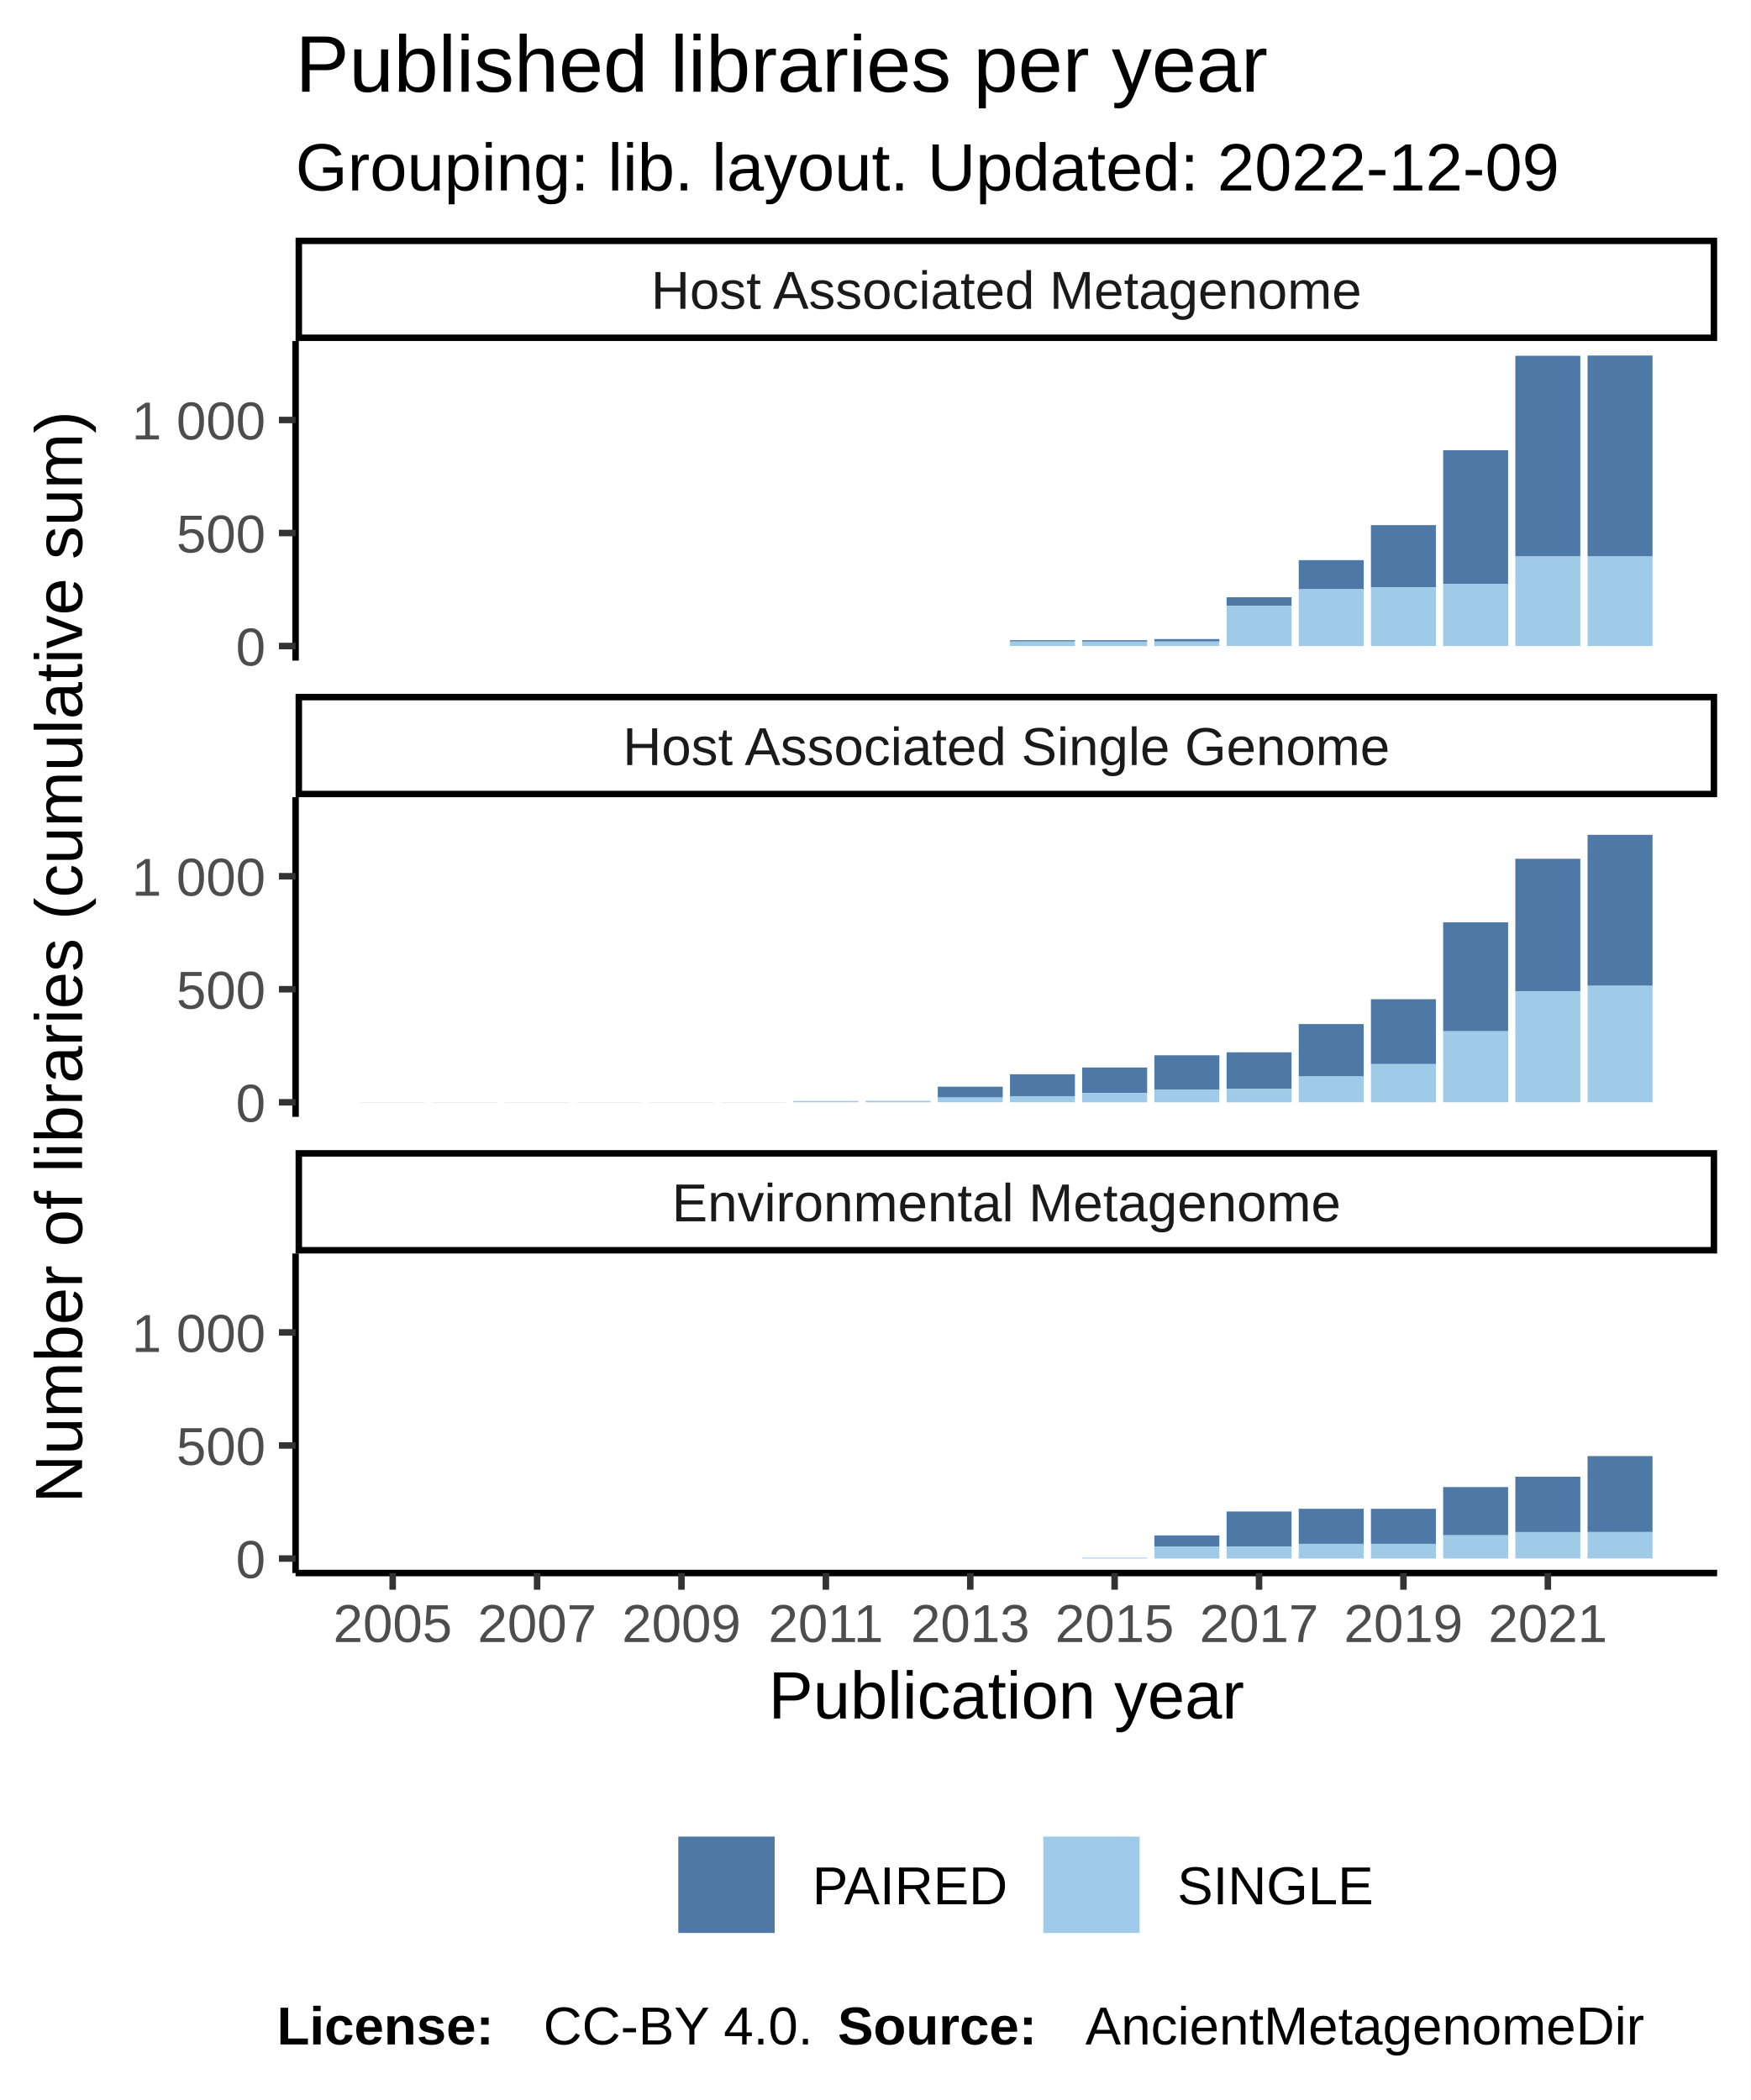
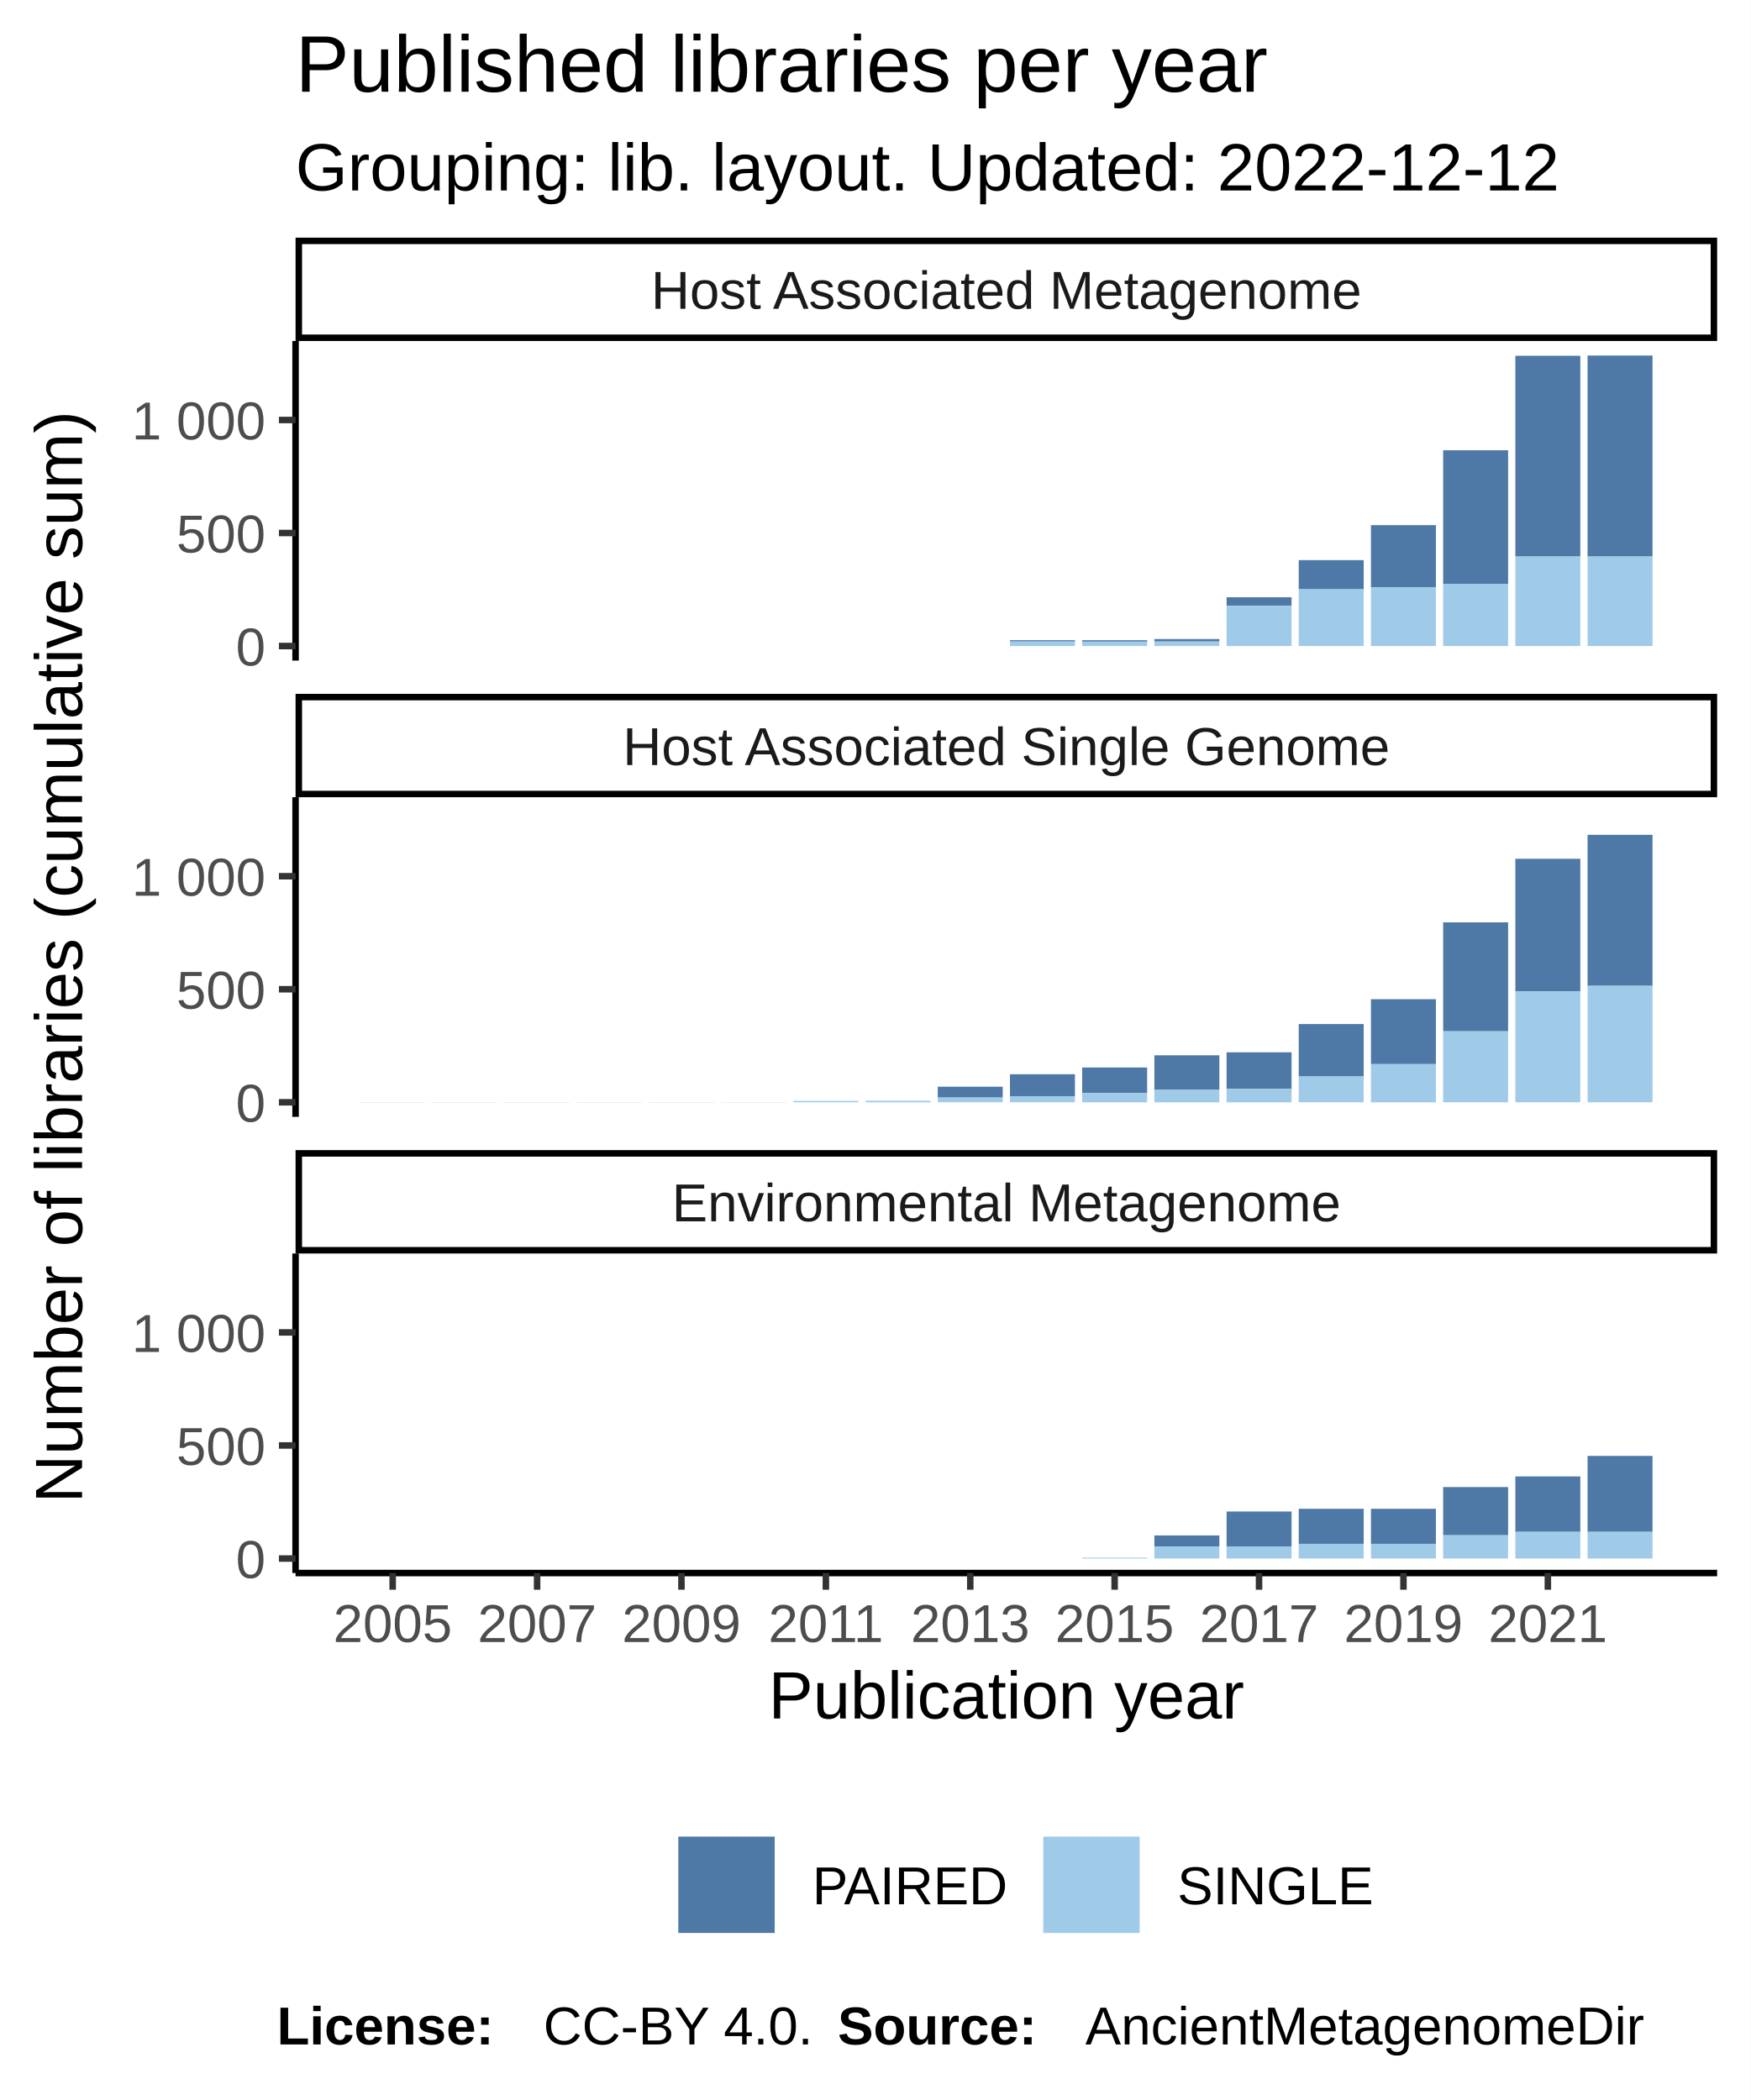
<svg xmlns="http://www.w3.org/2000/svg" class="svglite" width="288.00pt" height="345.60pt" viewBox="0 0 288.00 345.60">
  <defs>
    <style type="text/css">
    .svglite line, .svglite polyline, .svglite polygon, .svglite path, .svglite rect, .svglite circle {
      fill: none;
      stroke: #000000;
      stroke-linecap: round;
      stroke-linejoin: round;
      stroke-miterlimit: 10.00;
    }
  </style>
  </defs>
  <rect width="100%" height="100%" style="stroke: none; fill: #FFFFFF;" />
  <defs>
    <clipPath id="cpMC4wMHwyODguMDB8MC4wMHwzNDUuNjA=">
      <rect x="0.00" y="0.00" width="288.00" height="345.60" />
    </clipPath>
  </defs>
  <g clip-path="url(#cpMC4wMHwyODguMDB8MC4wMHwzNDUuNjA=)">
    <rect x="0.00" y="0.00" width="288.00" height="345.60" style="stroke-width: 1.07; stroke: #FFFFFF; fill: #FFFFFF;" />
  </g>
  <defs>
    <clipPath id="cpNDguNjN8MjgyLjUyfDU2LjEyfDEwOC43MQ==">
      <rect x="48.63" y="56.12" width="233.89" height="52.59" />
    </clipPath>
  </defs>
  <g clip-path="url(#cpNDguNjN8MjgyLjUyfDU2LjEyfDEwOC43MQ==)">
    <rect x="48.63" y="56.12" width="233.89" height="52.59" style="stroke-width: 1.07; stroke: none; fill: #FFFFFF;" />
    <rect x="59.26" y="106.32" width="10.69" height="0.00" style="stroke-width: 1.07; stroke: none; stroke-linecap: square; stroke-linejoin: miter; fill: #A0CBE8;" />
    <rect x="59.26" y="106.32" width="10.69" height="0.00" style="stroke-width: 1.07; stroke: none; stroke-linecap: square; stroke-linejoin: miter; fill: #4E79A7;" />
    <rect x="71.14" y="106.32" width="10.69" height="0.00" style="stroke-width: 1.07; stroke: none; stroke-linecap: square; stroke-linejoin: miter; fill: #A0CBE8;" />
    <rect x="71.14" y="106.32" width="10.69" height="0.00" style="stroke-width: 1.07; stroke: none; stroke-linecap: square; stroke-linejoin: miter; fill: #4E79A7;" />
    <rect x="83.02" y="106.32" width="10.69" height="0.00" style="stroke-width: 1.07; stroke: none; stroke-linecap: square; stroke-linejoin: miter; fill: #A0CBE8;" />
    <rect x="83.02" y="106.32" width="10.69" height="0.00" style="stroke-width: 1.07; stroke: none; stroke-linecap: square; stroke-linejoin: miter; fill: #4E79A7;" />
    <rect x="94.90" y="106.32" width="10.69" height="0.00" style="stroke-width: 1.07; stroke: none; stroke-linecap: square; stroke-linejoin: miter; fill: #A0CBE8;" />
    <rect x="94.90" y="106.32" width="10.69" height="0.00" style="stroke-width: 1.07; stroke: none; stroke-linecap: square; stroke-linejoin: miter; fill: #4E79A7;" />
    <rect x="106.78" y="106.32" width="10.69" height="0.00" style="stroke-width: 1.07; stroke: none; stroke-linecap: square; stroke-linejoin: miter; fill: #A0CBE8;" />
    <rect x="106.78" y="106.32" width="10.69" height="0.00" style="stroke-width: 1.07; stroke: none; stroke-linecap: square; stroke-linejoin: miter; fill: #4E79A7;" />
    <rect x="118.66" y="106.32" width="10.69" height="0.00" style="stroke-width: 1.07; stroke: none; stroke-linecap: square; stroke-linejoin: miter; fill: #A0CBE8;" />
    <rect x="118.66" y="106.32" width="10.69" height="0.00" style="stroke-width: 1.07; stroke: none; stroke-linecap: square; stroke-linejoin: miter; fill: #4E79A7;" />
    <rect x="130.53" y="106.32" width="10.69" height="0.00" style="stroke-width: 1.07; stroke: none; stroke-linecap: square; stroke-linejoin: miter; fill: #A0CBE8;" />
    <rect x="130.53" y="106.32" width="10.69" height="0.00" style="stroke-width: 1.07; stroke: none; stroke-linecap: square; stroke-linejoin: miter; fill: #4E79A7;" />
    <rect x="142.41" y="106.32" width="10.69" height="0.00" style="stroke-width: 1.07; stroke: none; stroke-linecap: square; stroke-linejoin: miter; fill: #A0CBE8;" />
    <rect x="142.41" y="106.32" width="10.69" height="0.00" style="stroke-width: 1.07; stroke: none; stroke-linecap: square; stroke-linejoin: miter; fill: #4E79A7;" />
    <rect x="154.29" y="106.32" width="10.69" height="0.00" style="stroke-width: 1.07; stroke: none; stroke-linecap: square; stroke-linejoin: miter; fill: #A0CBE8;" />
    <rect x="154.29" y="106.32" width="10.69" height="0.00" style="stroke-width: 1.07; stroke: none; stroke-linecap: square; stroke-linejoin: miter; fill: #4E79A7;" />
    <rect x="166.17" y="105.36" width="10.69" height="0.22" style="stroke-width: 1.07; stroke: none; stroke-linecap: square; stroke-linejoin: miter; fill: #4E79A7;" />
    <rect x="166.17" y="105.58" width="10.69" height="0.74" style="stroke-width: 1.07; stroke: none; stroke-linecap: square; stroke-linejoin: miter; fill: #A0CBE8;" />
    <rect x="178.05" y="105.58" width="10.69" height="0.74" style="stroke-width: 1.07; stroke: none; stroke-linecap: square; stroke-linejoin: miter; fill: #A0CBE8;" />
    <rect x="178.05" y="105.36" width="10.69" height="0.22" style="stroke-width: 1.07; stroke: none; stroke-linecap: square; stroke-linejoin: miter; fill: #4E79A7;" />
    <rect x="189.93" y="105.17" width="10.69" height="0.41" style="stroke-width: 1.07; stroke: none; stroke-linecap: square; stroke-linejoin: miter; fill: #4E79A7;" />
    <rect x="189.93" y="105.58" width="10.69" height="0.74" style="stroke-width: 1.07; stroke: none; stroke-linecap: square; stroke-linejoin: miter; fill: #A0CBE8;" />
    <rect x="201.81" y="98.29" width="10.69" height="1.41" style="stroke-width: 1.07; stroke: none; stroke-linecap: square; stroke-linejoin: miter; fill: #4E79A7;" />
    <rect x="201.81" y="99.70" width="10.69" height="6.62" style="stroke-width: 1.07; stroke: none; stroke-linecap: square; stroke-linejoin: miter; fill: #A0CBE8;" />
    <rect x="213.68" y="92.18" width="10.69" height="4.80" style="stroke-width: 1.07; stroke: none; stroke-linecap: square; stroke-linejoin: miter; fill: #4E79A7;" />
    <rect x="213.68" y="96.98" width="10.69" height="9.34" style="stroke-width: 1.07; stroke: none; stroke-linecap: square; stroke-linejoin: miter; fill: #A0CBE8;" />
    <rect x="225.56" y="86.42" width="10.69" height="10.23" style="stroke-width: 1.07; stroke: none; stroke-linecap: square; stroke-linejoin: miter; fill: #4E79A7;" />
    <rect x="225.56" y="96.65" width="10.69" height="9.67" style="stroke-width: 1.07; stroke: none; stroke-linecap: square; stroke-linejoin: miter; fill: #A0CBE8;" />
    <rect x="237.44" y="74.10" width="10.69" height="22.03" style="stroke-width: 1.07; stroke: none; stroke-linecap: square; stroke-linejoin: miter; fill: #4E79A7;" />
    <rect x="237.44" y="96.13" width="10.69" height="10.19" style="stroke-width: 1.07; stroke: none; stroke-linecap: square; stroke-linejoin: miter; fill: #A0CBE8;" />
    <rect x="249.32" y="58.55" width="10.69" height="33.04" style="stroke-width: 1.07; stroke: none; stroke-linecap: square; stroke-linejoin: miter; fill: #4E79A7;" />
    <rect x="249.32" y="91.59" width="10.69" height="14.73" style="stroke-width: 1.07; stroke: none; stroke-linecap: square; stroke-linejoin: miter; fill: #A0CBE8;" />
    <rect x="261.20" y="91.55" width="10.69" height="14.77" style="stroke-width: 1.07; stroke: none; stroke-linecap: square; stroke-linejoin: miter; fill: #A0CBE8;" />
    <rect x="261.20" y="58.51" width="10.69" height="33.04" style="stroke-width: 1.07; stroke: none; stroke-linecap: square; stroke-linejoin: miter; fill: #4E79A7;" />
  </g>
  <g clip-path="url(#cpMC4wMHwyODguMDB8MC4wMHwzNDUuNjA=)">
</g>
  <defs>
    <clipPath id="cpNDguNjN8MjgyLjUyfDEzMS4yMHwxODMuODA=">
      <rect x="48.63" y="131.20" width="233.89" height="52.59" />
    </clipPath>
  </defs>
  <g clip-path="url(#cpNDguNjN8MjgyLjUyfDEzMS4yMHwxODMuODA=)">
    <rect x="48.63" y="131.20" width="233.89" height="52.59" style="stroke-width: 1.07; stroke: none; fill: #FFFFFF;" />
    <rect x="59.26" y="181.37" width="10.69" height="0.037" style="stroke-width: 1.07; stroke: none; stroke-linecap: square; stroke-linejoin: miter; fill: #A0CBE8;" />
    <rect x="59.26" y="181.37" width="10.69" height="0.00" style="stroke-width: 1.07; stroke: none; stroke-linecap: square; stroke-linejoin: miter; fill: #4E79A7;" />
    <rect x="71.14" y="181.37" width="10.69" height="0.037" style="stroke-width: 1.07; stroke: none; stroke-linecap: square; stroke-linejoin: miter; fill: #A0CBE8;" />
    <rect x="71.14" y="181.37" width="10.69" height="0.00" style="stroke-width: 1.07; stroke: none; stroke-linecap: square; stroke-linejoin: miter; fill: #4E79A7;" />
    <rect x="83.02" y="181.37" width="10.69" height="0.037" style="stroke-width: 1.07; stroke: none; stroke-linecap: square; stroke-linejoin: miter; fill: #A0CBE8;" />
    <rect x="83.02" y="181.37" width="10.69" height="0.00" style="stroke-width: 1.07; stroke: none; stroke-linecap: square; stroke-linejoin: miter; fill: #4E79A7;" />
    <rect x="94.90" y="181.37" width="10.69" height="0.037" style="stroke-width: 1.07; stroke: none; stroke-linecap: square; stroke-linejoin: miter; fill: #A0CBE8;" />
    <rect x="94.90" y="181.37" width="10.69" height="0.00" style="stroke-width: 1.07; stroke: none; stroke-linecap: square; stroke-linejoin: miter; fill: #4E79A7;" />
    <rect x="106.78" y="181.37" width="10.69" height="0.037" style="stroke-width: 1.07; stroke: none; stroke-linecap: square; stroke-linejoin: miter; fill: #A0CBE8;" />
    <rect x="106.78" y="181.37" width="10.69" height="0.00" style="stroke-width: 1.07; stroke: none; stroke-linecap: square; stroke-linejoin: miter; fill: #4E79A7;" />
    <rect x="118.66" y="181.37" width="10.69" height="0.037" style="stroke-width: 1.07; stroke: none; stroke-linecap: square; stroke-linejoin: miter; fill: #A0CBE8;" />
    <rect x="118.66" y="181.37" width="10.69" height="0.00" style="stroke-width: 1.07; stroke: none; stroke-linecap: square; stroke-linejoin: miter; fill: #4E79A7;" />
    <rect x="130.53" y="181.18" width="10.69" height="0.22" style="stroke-width: 1.07; stroke: none; stroke-linecap: square; stroke-linejoin: miter; fill: #A0CBE8;" />
    <rect x="130.53" y="181.18" width="10.69" height="0.00" style="stroke-width: 1.07; stroke: none; stroke-linecap: square; stroke-linejoin: miter; fill: #4E79A7;" />
    <rect x="142.41" y="181.15" width="10.69" height="0.26" style="stroke-width: 1.07; stroke: none; stroke-linecap: square; stroke-linejoin: miter; fill: #A0CBE8;" />
    <rect x="142.41" y="181.15" width="10.69" height="0.00" style="stroke-width: 1.07; stroke: none; stroke-linecap: square; stroke-linejoin: miter; fill: #4E79A7;" />
    <rect x="154.29" y="178.84" width="10.69" height="1.79" style="stroke-width: 1.07; stroke: none; stroke-linecap: square; stroke-linejoin: miter; fill: #4E79A7;" />
    <rect x="154.29" y="180.62" width="10.69" height="0.78" style="stroke-width: 1.07; stroke: none; stroke-linecap: square; stroke-linejoin: miter; fill: #A0CBE8;" />
    <rect x="166.17" y="176.79" width="10.69" height="3.61" style="stroke-width: 1.07; stroke: none; stroke-linecap: square; stroke-linejoin: miter; fill: #4E79A7;" />
    <rect x="166.17" y="180.40" width="10.69" height="1.00" style="stroke-width: 1.07; stroke: none; stroke-linecap: square; stroke-linejoin: miter; fill: #A0CBE8;" />
    <rect x="178.05" y="175.68" width="10.69" height="4.20" style="stroke-width: 1.07; stroke: none; stroke-linecap: square; stroke-linejoin: miter; fill: #4E79A7;" />
    <rect x="178.05" y="179.88" width="10.69" height="1.53" style="stroke-width: 1.07; stroke: none; stroke-linecap: square; stroke-linejoin: miter; fill: #A0CBE8;" />
    <rect x="189.93" y="173.67" width="10.69" height="5.69" style="stroke-width: 1.07; stroke: none; stroke-linecap: square; stroke-linejoin: miter; fill: #4E79A7;" />
    <rect x="189.93" y="179.36" width="10.69" height="2.05" style="stroke-width: 1.07; stroke: none; stroke-linecap: square; stroke-linejoin: miter; fill: #A0CBE8;" />
    <rect x="201.81" y="173.18" width="10.69" height="6.03" style="stroke-width: 1.07; stroke: none; stroke-linecap: square; stroke-linejoin: miter; fill: #4E79A7;" />
    <rect x="201.81" y="179.21" width="10.69" height="2.20" style="stroke-width: 1.07; stroke: none; stroke-linecap: square; stroke-linejoin: miter; fill: #A0CBE8;" />
    <rect x="213.68" y="168.53" width="10.69" height="8.63" style="stroke-width: 1.07; stroke: none; stroke-linecap: square; stroke-linejoin: miter; fill: #4E79A7;" />
    <rect x="213.68" y="177.16" width="10.69" height="4.24" style="stroke-width: 1.07; stroke: none; stroke-linecap: square; stroke-linejoin: miter; fill: #A0CBE8;" />
    <rect x="225.56" y="164.44" width="10.69" height="10.68" style="stroke-width: 1.07; stroke: none; stroke-linecap: square; stroke-linejoin: miter; fill: #4E79A7;" />
    <rect x="225.56" y="175.12" width="10.69" height="6.29" style="stroke-width: 1.07; stroke: none; stroke-linecap: square; stroke-linejoin: miter; fill: #A0CBE8;" />
    <rect x="237.44" y="151.79" width="10.69" height="17.93" style="stroke-width: 1.07; stroke: none; stroke-linecap: square; stroke-linejoin: miter; fill: #4E79A7;" />
    <rect x="237.44" y="169.72" width="10.69" height="11.68" style="stroke-width: 1.07; stroke: none; stroke-linecap: square; stroke-linejoin: miter; fill: #A0CBE8;" />
    <rect x="249.32" y="141.33" width="10.69" height="21.84" style="stroke-width: 1.07; stroke: none; stroke-linecap: square; stroke-linejoin: miter; fill: #4E79A7;" />
    <rect x="249.32" y="163.17" width="10.69" height="18.23" style="stroke-width: 1.07; stroke: none; stroke-linecap: square; stroke-linejoin: miter; fill: #A0CBE8;" />
    <rect x="261.20" y="137.39" width="10.69" height="24.85" style="stroke-width: 1.07; stroke: none; stroke-linecap: square; stroke-linejoin: miter; fill: #4E79A7;" />
    <rect x="261.20" y="162.24" width="10.69" height="19.16" style="stroke-width: 1.07; stroke: none; stroke-linecap: square; stroke-linejoin: miter; fill: #A0CBE8;" />
  </g>
  <g clip-path="url(#cpMC4wMHwyODguMDB8MC4wMHwzNDUuNjA=)">
</g>
  <defs>
    <clipPath id="cpNDguNjN8MjgyLjUyfDIwNi4yOXwyNTguODg=">
      <rect x="48.63" y="206.29" width="233.89" height="52.59" />
    </clipPath>
  </defs>
  <g clip-path="url(#cpNDguNjN8MjgyLjUyfDIwNi4yOXwyNTguODg=)">
    <rect x="48.63" y="206.29" width="233.89" height="52.59" style="stroke-width: 1.07; stroke: none; fill: #FFFFFF;" />
    <rect x="59.26" y="256.49" width="10.69" height="0.00" style="stroke-width: 1.07; stroke: none; stroke-linecap: square; stroke-linejoin: miter; fill: #A0CBE8;" />
    <rect x="59.26" y="256.49" width="10.69" height="0.00" style="stroke-width: 1.07; stroke: none; stroke-linecap: square; stroke-linejoin: miter; fill: #4E79A7;" />
    <rect x="71.14" y="256.49" width="10.69" height="0.00" style="stroke-width: 1.07; stroke: none; stroke-linecap: square; stroke-linejoin: miter; fill: #A0CBE8;" />
    <rect x="71.14" y="256.49" width="10.69" height="0.00" style="stroke-width: 1.07; stroke: none; stroke-linecap: square; stroke-linejoin: miter; fill: #4E79A7;" />
    <rect x="83.02" y="256.49" width="10.69" height="0.00" style="stroke-width: 1.07; stroke: none; stroke-linecap: square; stroke-linejoin: miter; fill: #A0CBE8;" />
    <rect x="83.02" y="256.49" width="10.69" height="0.00" style="stroke-width: 1.07; stroke: none; stroke-linecap: square; stroke-linejoin: miter; fill: #4E79A7;" />
    <rect x="94.90" y="256.49" width="10.69" height="0.00" style="stroke-width: 1.07; stroke: none; stroke-linecap: square; stroke-linejoin: miter; fill: #A0CBE8;" />
    <rect x="94.90" y="256.49" width="10.69" height="0.00" style="stroke-width: 1.07; stroke: none; stroke-linecap: square; stroke-linejoin: miter; fill: #4E79A7;" />
    <rect x="106.78" y="256.49" width="10.69" height="0.00" style="stroke-width: 1.07; stroke: none; stroke-linecap: square; stroke-linejoin: miter; fill: #A0CBE8;" />
    <rect x="106.78" y="256.49" width="10.69" height="0.00" style="stroke-width: 1.07; stroke: none; stroke-linecap: square; stroke-linejoin: miter; fill: #4E79A7;" />
    <rect x="118.66" y="256.49" width="10.69" height="0.00" style="stroke-width: 1.07; stroke: none; stroke-linecap: square; stroke-linejoin: miter; fill: #A0CBE8;" />
    <rect x="118.66" y="256.49" width="10.69" height="0.00" style="stroke-width: 1.07; stroke: none; stroke-linecap: square; stroke-linejoin: miter; fill: #4E79A7;" />
    <rect x="130.53" y="256.49" width="10.69" height="0.00" style="stroke-width: 1.07; stroke: none; stroke-linecap: square; stroke-linejoin: miter; fill: #A0CBE8;" />
    <rect x="130.53" y="256.49" width="10.69" height="0.00" style="stroke-width: 1.07; stroke: none; stroke-linecap: square; stroke-linejoin: miter; fill: #4E79A7;" />
    <rect x="142.41" y="256.49" width="10.69" height="0.00" style="stroke-width: 1.07; stroke: none; stroke-linecap: square; stroke-linejoin: miter; fill: #A0CBE8;" />
    <rect x="142.41" y="256.49" width="10.69" height="0.00" style="stroke-width: 1.07; stroke: none; stroke-linecap: square; stroke-linejoin: miter; fill: #4E79A7;" />
    <rect x="154.29" y="256.49" width="10.69" height="0.00" style="stroke-width: 1.07; stroke: none; stroke-linecap: square; stroke-linejoin: miter; fill: #A0CBE8;" />
    <rect x="154.29" y="256.49" width="10.69" height="0.00" style="stroke-width: 1.07; stroke: none; stroke-linecap: square; stroke-linejoin: miter; fill: #4E79A7;" />
    <rect x="166.17" y="256.49" width="10.69" height="0.00" style="stroke-width: 1.07; stroke: none; stroke-linecap: square; stroke-linejoin: miter; fill: #A0CBE8;" />
    <rect x="166.17" y="256.49" width="10.69" height="0.00" style="stroke-width: 1.07; stroke: none; stroke-linecap: square; stroke-linejoin: miter; fill: #4E79A7;" />
    <rect x="178.05" y="256.34" width="10.69" height="0.15" style="stroke-width: 1.07; stroke: none; stroke-linecap: square; stroke-linejoin: miter; fill: #A0CBE8;" />
    <rect x="178.05" y="256.34" width="10.69" height="0.00" style="stroke-width: 1.07; stroke: none; stroke-linecap: square; stroke-linejoin: miter; fill: #4E79A7;" />
    <rect x="189.93" y="252.69" width="10.69" height="1.82" style="stroke-width: 1.07; stroke: none; stroke-linecap: square; stroke-linejoin: miter; fill: #4E79A7;" />
    <rect x="189.93" y="254.52" width="10.69" height="1.97" style="stroke-width: 1.07; stroke: none; stroke-linecap: square; stroke-linejoin: miter; fill: #A0CBE8;" />
    <rect x="201.81" y="248.75" width="10.69" height="5.77" style="stroke-width: 1.07; stroke: none; stroke-linecap: square; stroke-linejoin: miter; fill: #4E79A7;" />
    <rect x="201.81" y="254.52" width="10.69" height="1.97" style="stroke-width: 1.07; stroke: none; stroke-linecap: square; stroke-linejoin: miter; fill: #A0CBE8;" />
    <rect x="213.68" y="254.07" width="10.69" height="2.42" style="stroke-width: 1.07; stroke: none; stroke-linecap: square; stroke-linejoin: miter; fill: #A0CBE8;" />
    <rect x="213.68" y="248.30" width="10.69" height="5.77" style="stroke-width: 1.07; stroke: none; stroke-linecap: square; stroke-linejoin: miter; fill: #4E79A7;" />
    <rect x="225.56" y="254.07" width="10.69" height="2.42" style="stroke-width: 1.07; stroke: none; stroke-linecap: square; stroke-linejoin: miter; fill: #A0CBE8;" />
    <rect x="225.56" y="248.30" width="10.69" height="5.77" style="stroke-width: 1.07; stroke: none; stroke-linecap: square; stroke-linejoin: miter; fill: #4E79A7;" />
    <rect x="237.44" y="244.73" width="10.69" height="7.93" style="stroke-width: 1.07; stroke: none; stroke-linecap: square; stroke-linejoin: miter; fill: #4E79A7;" />
    <rect x="237.44" y="252.66" width="10.69" height="3.83" style="stroke-width: 1.07; stroke: none; stroke-linecap: square; stroke-linejoin: miter; fill: #A0CBE8;" />
-     <rect x="249.32" y="243.02" width="10.69" height="9.12" style="stroke-width: 1.07; stroke: none; stroke-linecap: square; stroke-linejoin: miter; fill: #4E79A7;" />
-     <rect x="249.32" y="252.13" width="10.69" height="4.35" style="stroke-width: 1.07; stroke: none; stroke-linecap: square; stroke-linejoin: miter; fill: #A0CBE8;" />
-     <rect x="261.20" y="239.63" width="10.69" height="12.50" style="stroke-width: 1.07; stroke: none; stroke-linecap: square; stroke-linejoin: miter; fill: #4E79A7;" />
-     <rect x="261.20" y="252.13" width="10.69" height="4.35" style="stroke-width: 1.07; stroke: none; stroke-linecap: square; stroke-linejoin: miter; fill: #A0CBE8;" />
+     <rect x="249.32" y="242.98" width="10.69" height="9.12" style="stroke-width: 1.07; stroke: none; stroke-linecap: square; stroke-linejoin: miter; fill: #4E79A7;" />
+     <rect x="249.32" y="252.10" width="10.69" height="4.39" style="stroke-width: 1.07; stroke: none; stroke-linecap: square; stroke-linejoin: miter; fill: #A0CBE8;" />
+     <rect x="261.20" y="239.60" width="10.69" height="12.50" style="stroke-width: 1.07; stroke: none; stroke-linecap: square; stroke-linejoin: miter; fill: #4E79A7;" />
+     <rect x="261.20" y="252.10" width="10.69" height="4.39" style="stroke-width: 1.07; stroke: none; stroke-linecap: square; stroke-linejoin: miter; fill: #A0CBE8;" />
  </g>
  <g clip-path="url(#cpMC4wMHwyODguMDB8MC4wMHwzNDUuNjA=)">
</g>
  <defs>
    <clipPath id="cpNDguNjN8MjgyLjUyfDE4OS4yOHwyMDYuMjk=">
      <rect x="48.63" y="189.28" width="233.89" height="17.01" />
    </clipPath>
  </defs>
  <g clip-path="url(#cpNDguNjN8MjgyLjUyfDE4OS4yOHwyMDYuMjk=)">
    <rect x="48.63" y="189.28" width="233.89" height="17.01" style="stroke-width: 2.13; fill: #FFFFFF;" />
    <text x="165.58" y="200.99" text-anchor="middle" style="font-size: 8.80px; fill: #1A1A1A; font-family: Liberation Sans;" textLength="124.59px" lengthAdjust="spacingAndGlyphs">Environmental Metagenome</text>
  </g>
  <g clip-path="url(#cpMC4wMHwyODguMDB8MC4wMHwzNDUuNjA=)">
</g>
  <defs>
    <clipPath id="cpNDguNjN8MjgyLjUyfDExNC4xOXwxMzEuMjA=">
      <rect x="48.63" y="114.19" width="233.89" height="17.01" />
    </clipPath>
  </defs>
  <g clip-path="url(#cpNDguNjN8MjgyLjUyfDExNC4xOXwxMzEuMjA=)">
    <rect x="48.63" y="114.19" width="233.89" height="17.01" style="stroke-width: 2.13; fill: #FFFFFF;" />
    <text x="165.58" y="125.91" text-anchor="middle" style="font-size: 8.80px; fill: #1A1A1A; font-family: Liberation Sans;" textLength="140.36px" lengthAdjust="spacingAndGlyphs">Host Associated Single Genome</text>
  </g>
  <g clip-path="url(#cpMC4wMHwyODguMDB8MC4wMHwzNDUuNjA=)">
</g>
  <defs>
    <clipPath id="cpNDguNjN8MjgyLjUyfDM5LjExfDU2LjEy">
      <rect x="48.63" y="39.11" width="233.89" height="17.01" />
    </clipPath>
  </defs>
  <g clip-path="url(#cpNDguNjN8MjgyLjUyfDM5LjExfDU2LjEy)">
    <rect x="48.63" y="39.11" width="233.89" height="17.01" style="stroke-width: 2.13; fill: #FFFFFF;" />
    <text x="165.58" y="50.82" text-anchor="middle" style="font-size: 8.80px; fill: #1A1A1A; font-family: Liberation Sans;" textLength="131.12px" lengthAdjust="spacingAndGlyphs">Host Associated Metagenome</text>
  </g>
  <g clip-path="url(#cpMC4wMHwyODguMDB8MC4wMHwzNDUuNjA=)">
    <polyline points="48.63,258.88 282.52,258.88 " style="stroke-width: 1.07; stroke-linecap: butt;" />
    <polyline points="64.61,261.62 64.61,258.88 " style="stroke-width: 1.07; stroke: #333333; stroke-linecap: butt;" />
    <polyline points="88.37,261.62 88.37,258.88 " style="stroke-width: 1.07; stroke: #333333; stroke-linecap: butt;" />
    <polyline points="112.12,261.62 112.12,258.88 " style="stroke-width: 1.07; stroke: #333333; stroke-linecap: butt;" />
    <polyline points="135.88,261.62 135.88,258.88 " style="stroke-width: 1.07; stroke: #333333; stroke-linecap: butt;" />
    <polyline points="159.64,261.62 159.64,258.88 " style="stroke-width: 1.07; stroke: #333333; stroke-linecap: butt;" />
    <polyline points="183.39,261.62 183.39,258.88 " style="stroke-width: 1.07; stroke: #333333; stroke-linecap: butt;" />
    <polyline points="207.15,261.62 207.15,258.88 " style="stroke-width: 1.07; stroke: #333333; stroke-linecap: butt;" />
    <polyline points="230.91,261.62 230.91,258.88 " style="stroke-width: 1.07; stroke: #333333; stroke-linecap: butt;" />
    <polyline points="254.67,261.62 254.67,258.88 " style="stroke-width: 1.07; stroke: #333333; stroke-linecap: butt;" />
    <text x="64.61" y="270.23" text-anchor="middle" style="font-size: 8.80px; fill: #4D4D4D; font-family: Liberation Sans;" textLength="22.38px" lengthAdjust="spacingAndGlyphs">2005</text>
    <text x="88.37" y="270.23" text-anchor="middle" style="font-size: 8.80px; fill: #4D4D4D; font-family: Liberation Sans;" textLength="22.38px" lengthAdjust="spacingAndGlyphs">2007</text>
    <text x="112.12" y="270.23" text-anchor="middle" style="font-size: 8.80px; fill: #4D4D4D; font-family: Liberation Sans;" textLength="22.38px" lengthAdjust="spacingAndGlyphs">2009</text>
    <text x="135.88" y="270.23" text-anchor="middle" style="font-size: 8.80px; fill: #4D4D4D; font-family: Liberation Sans;" textLength="22.38px" lengthAdjust="spacingAndGlyphs">2011</text>
    <text x="159.64" y="270.23" text-anchor="middle" style="font-size: 8.80px; fill: #4D4D4D; font-family: Liberation Sans;" textLength="22.38px" lengthAdjust="spacingAndGlyphs">2013</text>
    <text x="183.39" y="270.23" text-anchor="middle" style="font-size: 8.80px; fill: #4D4D4D; font-family: Liberation Sans;" textLength="22.38px" lengthAdjust="spacingAndGlyphs">2015</text>
    <text x="207.15" y="270.23" text-anchor="middle" style="font-size: 8.80px; fill: #4D4D4D; font-family: Liberation Sans;" textLength="22.38px" lengthAdjust="spacingAndGlyphs">2017</text>
    <text x="230.91" y="270.23" text-anchor="middle" style="font-size: 8.80px; fill: #4D4D4D; font-family: Liberation Sans;" textLength="22.38px" lengthAdjust="spacingAndGlyphs">2019</text>
    <text x="254.67" y="270.23" text-anchor="middle" style="font-size: 8.80px; fill: #4D4D4D; font-family: Liberation Sans;" textLength="22.38px" lengthAdjust="spacingAndGlyphs">2021</text>
    <polyline points="48.63,108.71 48.63,56.12 " style="stroke-width: 1.07; stroke-linecap: butt;" />
    <text x="43.70" y="109.53" text-anchor="end" style="font-size: 8.80px; fill: #4D4D4D; font-family: Liberation Sans;" textLength="5.59px" lengthAdjust="spacingAndGlyphs">0</text>
    <text x="43.70" y="90.93" text-anchor="end" style="font-size: 8.80px; fill: #4D4D4D; font-family: Liberation Sans;" textLength="16.78px" lengthAdjust="spacingAndGlyphs">500</text>
    <text x="43.70" y="72.32" text-anchor="end" style="font-size: 8.80px; fill: #4D4D4D; font-family: Liberation Sans;" textLength="25.17px" lengthAdjust="spacingAndGlyphs">1 000</text>
    <polyline points="45.89,106.32 48.63,106.32 " style="stroke-width: 1.07; stroke: #333333; stroke-linecap: butt;" />
    <polyline points="45.89,87.72 48.63,87.72 " style="stroke-width: 1.07; stroke: #333333; stroke-linecap: butt;" />
    <polyline points="45.89,69.12 48.63,69.12 " style="stroke-width: 1.07; stroke: #333333; stroke-linecap: butt;" />
    <polyline points="48.63,183.80 48.63,131.20 " style="stroke-width: 1.07; stroke-linecap: butt;" />
    <text x="43.70" y="184.61" text-anchor="end" style="font-size: 8.80px; fill: #4D4D4D; font-family: Liberation Sans;" textLength="5.59px" lengthAdjust="spacingAndGlyphs">0</text>
    <text x="43.70" y="166.01" text-anchor="end" style="font-size: 8.80px; fill: #4D4D4D; font-family: Liberation Sans;" textLength="16.78px" lengthAdjust="spacingAndGlyphs">500</text>
    <text x="43.70" y="147.41" text-anchor="end" style="font-size: 8.80px; fill: #4D4D4D; font-family: Liberation Sans;" textLength="25.17px" lengthAdjust="spacingAndGlyphs">1 000</text>
    <polyline points="45.89,181.41 48.63,181.41 " style="stroke-width: 1.07; stroke: #333333; stroke-linecap: butt;" />
    <polyline points="45.89,162.80 48.63,162.80 " style="stroke-width: 1.07; stroke: #333333; stroke-linecap: butt;" />
    <polyline points="45.89,144.20 48.63,144.20 " style="stroke-width: 1.07; stroke: #333333; stroke-linecap: butt;" />
    <polyline points="48.63,258.88 48.63,206.29 " style="stroke-width: 1.07; stroke-linecap: butt;" />
    <text x="43.70" y="259.70" text-anchor="end" style="font-size: 8.80px; fill: #4D4D4D; font-family: Liberation Sans;" textLength="5.59px" lengthAdjust="spacingAndGlyphs">0</text>
    <text x="43.70" y="241.09" text-anchor="end" style="font-size: 8.80px; fill: #4D4D4D; font-family: Liberation Sans;" textLength="16.78px" lengthAdjust="spacingAndGlyphs">500</text>
    <text x="43.70" y="222.49" text-anchor="end" style="font-size: 8.80px; fill: #4D4D4D; font-family: Liberation Sans;" textLength="25.17px" lengthAdjust="spacingAndGlyphs">1 000</text>
    <polyline points="45.89,256.49 48.63,256.49 " style="stroke-width: 1.07; stroke: #333333; stroke-linecap: butt;" />
    <polyline points="45.89,237.88 48.63,237.88 " style="stroke-width: 1.07; stroke: #333333; stroke-linecap: butt;" />
    <polyline points="45.89,219.28 48.63,219.28 " style="stroke-width: 1.07; stroke: #333333; stroke-linecap: butt;" />
    <text x="165.58" y="282.81" text-anchor="middle" style="font-size: 11.00px; font-family: Liberation Sans;" textLength="88.41px" lengthAdjust="spacingAndGlyphs">Publication year</text>
    <text transform="translate(13.50,157.50) rotate(-90)" text-anchor="middle" style="font-size: 11.00px; font-family: Liberation Sans;" textLength="213.38px" lengthAdjust="spacingAndGlyphs">Number of  libraries  (cumulative sum)</text>
    <rect x="99.94" y="296.06" width="131.28" height="28.24" style="stroke-width: 1.07; stroke: none; fill: #FFFFFF;" />
    <rect x="111.60" y="302.25" width="15.86" height="15.86" style="stroke-width: 1.07; stroke: none; stroke-linecap: square; stroke-linejoin: miter; fill: #4E79A7;" />
    <rect x="171.65" y="302.25" width="15.86" height="15.86" style="stroke-width: 1.07; stroke: none; stroke-linecap: square; stroke-linejoin: miter; fill: #A0CBE8;" />
    <text x="133.66" y="313.39" style="font-size: 8.80px; font-family: Liberation Sans;" textLength="31.80px" lengthAdjust="spacingAndGlyphs">PAIRED</text>
    <text x="193.70" y="313.39" style="font-size: 8.80px; font-family: Liberation Sans;" textLength="32.04px" lengthAdjust="spacingAndGlyphs">SINGLE</text>
-     <text x="48.63" y="31.34" style="font-size: 11.00px; font-family: Liberation Sans;" textLength="237.08px" lengthAdjust="spacingAndGlyphs">Grouping: lib. layout. Updated: 2022-12-09</text>
+     <text x="48.63" y="31.34" style="font-size: 11.00px; font-family: Liberation Sans;" textLength="237.08px" lengthAdjust="spacingAndGlyphs">Grouping: lib. layout. Updated: 2022-12-12</text>
    <text x="48.63" y="15.10" style="font-size: 13.20px; font-family: Liberation Sans;" textLength="180.69px" lengthAdjust="spacingAndGlyphs">Published libraries per year</text>
    <text x="45.55" y="336.46" style="font-size: 8.80px; font-weight: bold; font-family: Liberation Sans;" textLength="43.86px" lengthAdjust="spacingAndGlyphs">License: </text>
    <text x="89.40" y="336.46" style="font-size: 8.80px; font-family: Liberation Sans;" textLength="48.43px" lengthAdjust="spacingAndGlyphs">CC-BY 4.0. </text>
    <text x="137.83" y="336.46" style="font-size: 8.80px; font-weight: bold; font-family: Liberation Sans;" textLength="40.75px" lengthAdjust="spacingAndGlyphs">Source: </text>
    <text x="178.58" y="336.46" style="font-size: 8.80px; font-family: Liberation Sans;" textLength="103.94px" lengthAdjust="spacingAndGlyphs">AncientMetagenomeDir</text>
  </g>
</svg>
